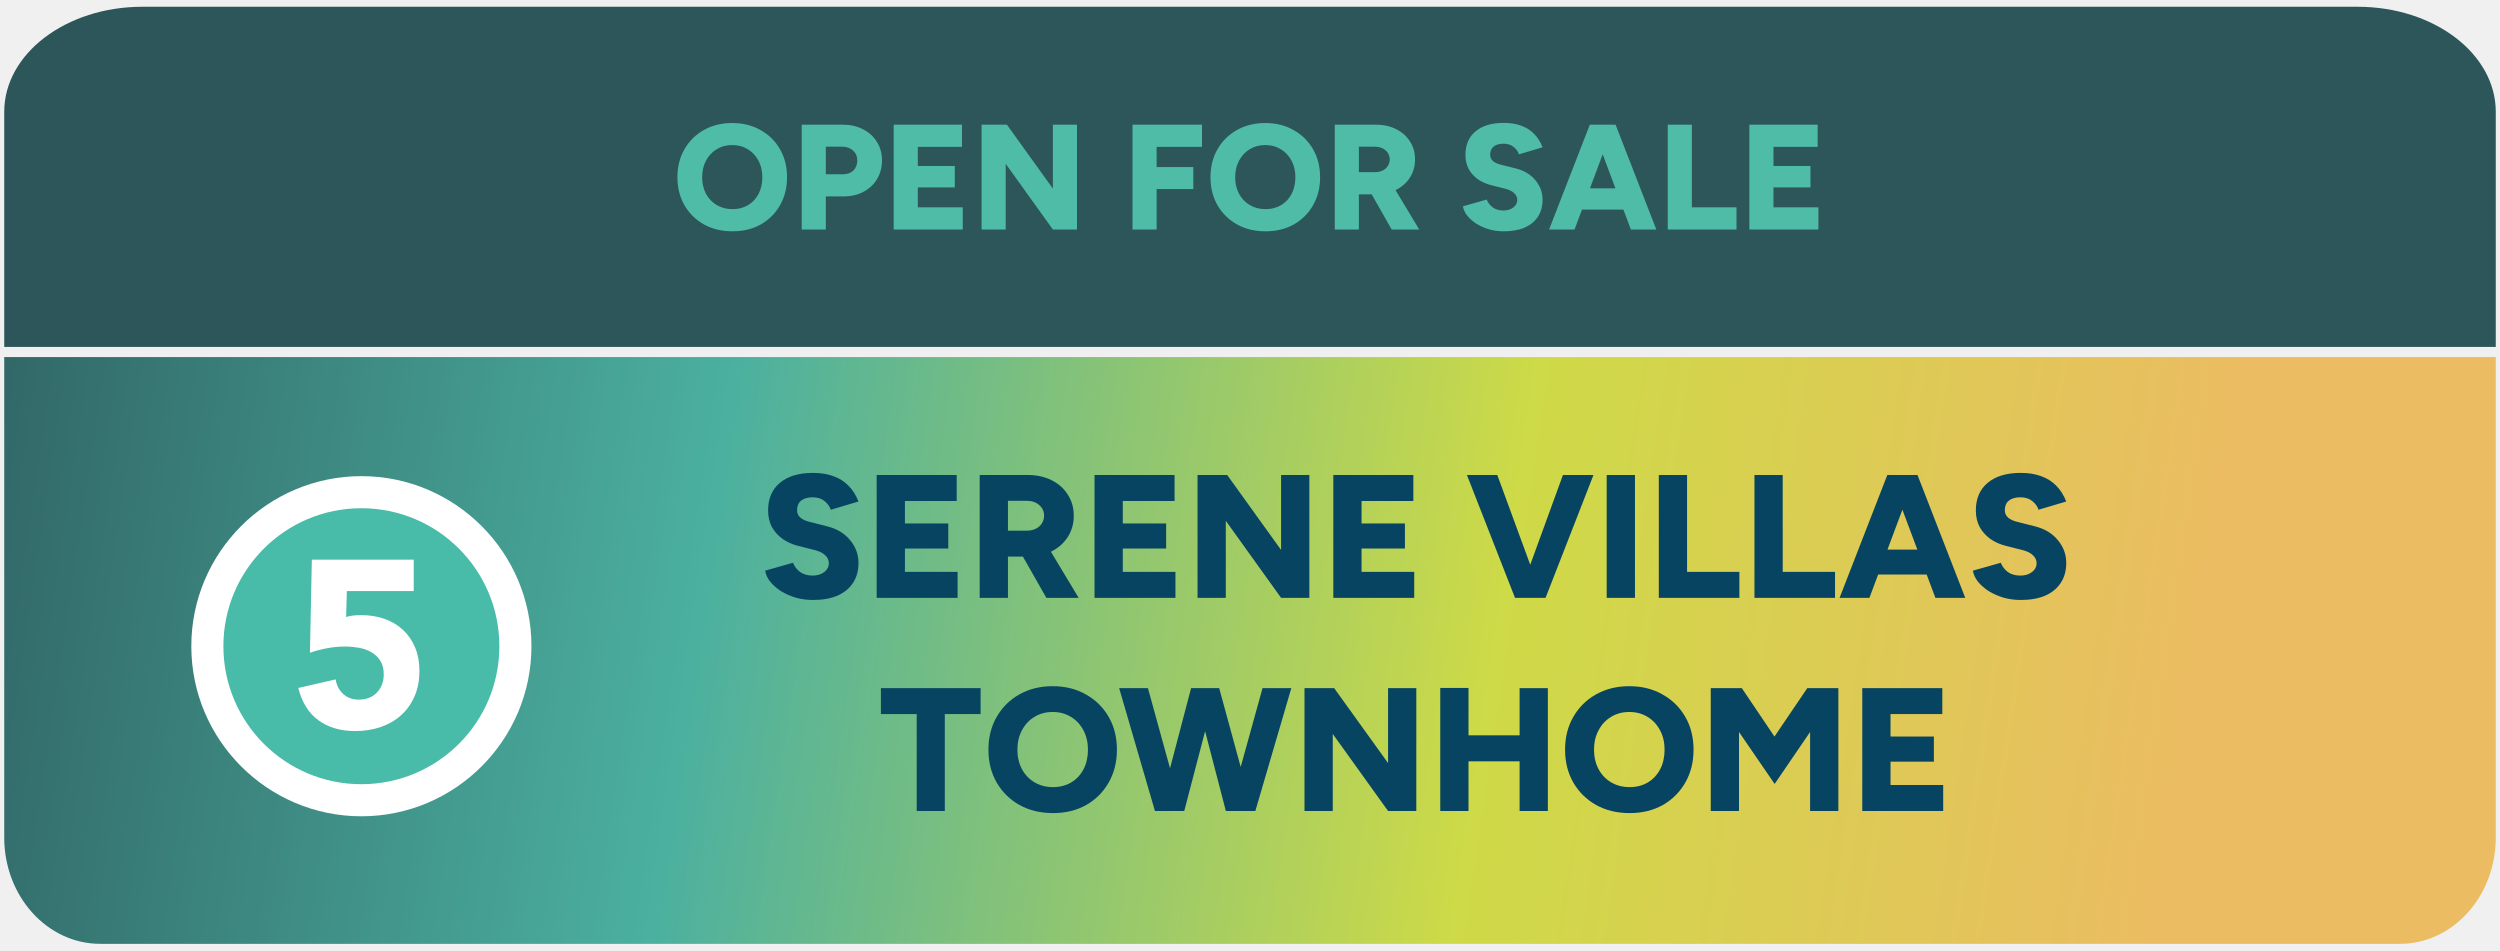
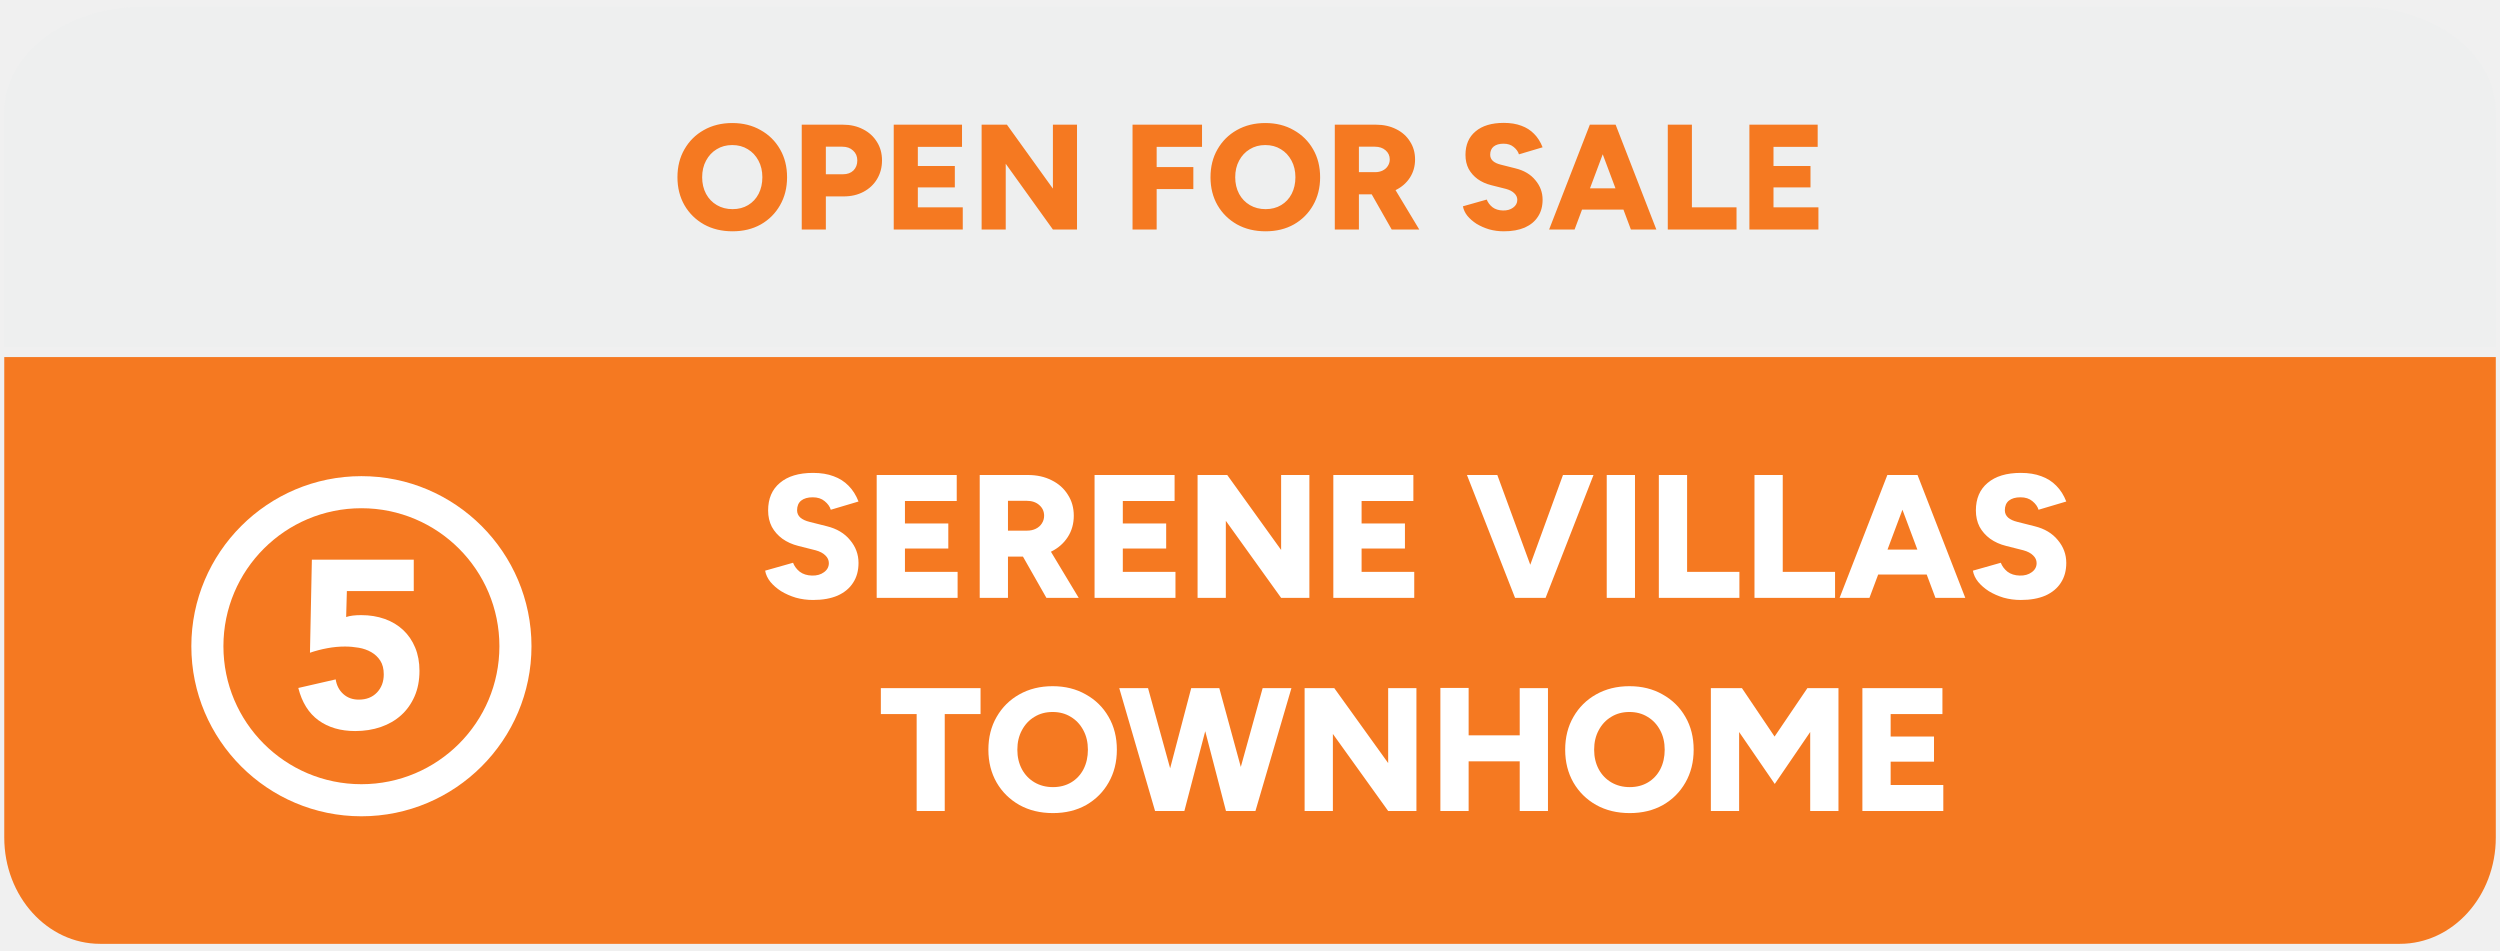
<svg xmlns="http://www.w3.org/2000/svg" width="305" height="116" viewBox="0 0 305 116" fill="none">
-   <path d="M292.782 115.148H12.218C5.755 115.148 0.517 109.342 0.517 102.179L0.517 43.566H304.484V102.179C304.484 109.342 299.244 115.148 292.782 115.148Z" fill="url(#paint0_linear_1236_11974)" />
-   <path d="M304.484 42.322H0.517V13.636C0.517 6.561 8.058 0.825 17.361 0.825H287.64C296.942 0.825 304.484 6.561 304.484 13.636V42.322Z" fill="#2D565A" />
-   <path d="M89.369 28.219C88.053 28.219 86.89 27.939 85.879 27.379C84.868 26.806 84.076 26.027 83.504 25.04C82.931 24.042 82.645 22.903 82.645 21.624C82.645 20.333 82.931 19.194 83.504 18.207C84.076 17.209 84.862 16.429 85.861 15.869C86.872 15.296 88.029 15.01 89.332 15.01C90.635 15.01 91.786 15.296 92.785 15.869C93.796 16.429 94.588 17.209 95.16 18.207C95.733 19.194 96.019 20.333 96.019 21.624C96.019 22.903 95.733 24.042 95.16 25.04C94.6 26.027 93.82 26.806 92.822 27.379C91.823 27.939 90.672 28.219 89.369 28.219ZM89.369 25.515C90.087 25.515 90.721 25.351 91.269 25.022C91.817 24.693 92.243 24.236 92.547 23.652C92.852 23.055 93.004 22.379 93.004 21.624C93.004 20.857 92.846 20.18 92.529 19.596C92.213 18.999 91.78 18.536 91.232 18.207C90.684 17.866 90.051 17.696 89.332 17.696C88.613 17.696 87.98 17.866 87.432 18.207C86.884 18.536 86.451 18.999 86.135 19.596C85.818 20.18 85.66 20.857 85.66 21.624C85.66 22.379 85.818 23.055 86.135 23.652C86.451 24.236 86.89 24.693 87.45 25.022C88.01 25.351 88.65 25.515 89.369 25.515ZM97.809 28V15.211H102.833C103.759 15.211 104.581 15.4 105.3 15.777C106.018 16.143 106.579 16.654 106.98 17.312C107.395 17.958 107.602 18.713 107.602 19.578C107.602 20.418 107.401 21.173 106.999 21.843C106.609 22.501 106.061 23.018 105.354 23.396C104.648 23.774 103.838 23.962 102.925 23.962H100.75V28H97.809ZM100.75 21.259H102.852C103.375 21.259 103.795 21.106 104.112 20.802C104.429 20.485 104.587 20.077 104.587 19.578C104.587 19.078 104.417 18.676 104.076 18.372C103.747 18.055 103.308 17.897 102.76 17.897H100.75V21.259ZM109.031 28V15.211H117.362V17.915H111.973V20.254H116.485V22.866H111.973V25.296H117.454V28H109.031ZM119.754 28V15.211H122.842L128.451 23.012V15.211H131.392V28H128.451L122.696 19.98V28H119.754ZM138.167 28V15.211H146.644V17.915H141.108V20.381H145.584V23.067H141.108V28H138.167ZM154.401 28.219C153.086 28.219 151.922 27.939 150.912 27.379C149.901 26.806 149.109 26.027 148.536 25.04C147.964 24.042 147.678 22.903 147.678 21.624C147.678 20.333 147.964 19.194 148.536 18.207C149.109 17.209 149.895 16.429 150.893 15.869C151.904 15.296 153.061 15.01 154.365 15.01C155.668 15.01 156.819 15.296 157.817 15.869C158.828 16.429 159.62 17.209 160.193 18.207C160.765 19.194 161.051 20.333 161.051 21.624C161.051 22.903 160.765 24.042 160.193 25.04C159.632 26.027 158.853 26.806 157.854 27.379C156.855 27.939 155.704 28.219 154.401 28.219ZM154.401 25.515C155.12 25.515 155.753 25.351 156.301 25.022C156.849 24.693 157.275 24.236 157.58 23.652C157.884 23.055 158.037 22.379 158.037 21.624C158.037 20.857 157.878 20.18 157.562 19.596C157.245 18.999 156.813 18.536 156.265 18.207C155.716 17.866 155.083 17.696 154.365 17.696C153.646 17.696 153.013 17.866 152.464 18.207C151.916 18.536 151.484 18.999 151.167 19.596C150.851 20.18 150.692 20.857 150.692 21.624C150.692 22.379 150.851 23.055 151.167 23.652C151.484 24.236 151.922 24.693 152.483 25.022C153.043 25.351 153.682 25.515 154.401 25.515ZM162.842 28V15.211H167.866C168.791 15.211 169.614 15.394 170.332 15.759C171.051 16.113 171.611 16.612 172.013 17.257C172.427 17.891 172.634 18.622 172.634 19.45C172.634 20.278 172.427 21.015 172.013 21.66C171.599 22.306 171.026 22.811 170.296 23.177C169.577 23.53 168.749 23.707 167.811 23.707H165.783V28H162.842ZM169.784 28L166.897 22.921L169.108 21.295L173.146 28H169.784ZM165.783 21.003H167.774C168.115 21.003 168.42 20.936 168.688 20.802C168.956 20.668 169.163 20.485 169.309 20.254C169.467 20.01 169.547 19.742 169.547 19.45C169.547 18.999 169.376 18.628 169.035 18.335C168.706 18.043 168.268 17.897 167.72 17.897H165.783V21.003ZM183.462 28.219C182.841 28.219 182.244 28.14 181.672 27.982C181.111 27.811 180.6 27.586 180.137 27.306C179.686 27.013 179.315 26.691 179.023 26.337C178.73 25.972 178.548 25.582 178.474 25.168L181.379 24.346C181.513 24.699 181.745 25.01 182.074 25.278C182.415 25.534 182.841 25.668 183.352 25.68C183.852 25.692 184.266 25.576 184.595 25.333C184.936 25.089 185.106 24.772 185.106 24.383C185.106 24.078 184.985 23.81 184.741 23.579C184.51 23.347 184.175 23.171 183.736 23.049L181.927 22.592C181.294 22.434 180.74 22.184 180.265 21.843C179.802 21.502 179.437 21.088 179.169 20.601C178.913 20.101 178.785 19.535 178.785 18.902C178.785 17.672 179.193 16.715 180.009 16.033C180.825 15.339 181.976 14.992 183.462 14.992C184.278 14.992 184.991 15.108 185.6 15.339C186.209 15.558 186.726 15.887 187.153 16.326C187.591 16.764 187.938 17.312 188.194 17.97L185.307 18.829C185.21 18.5 184.997 18.201 184.668 17.933C184.351 17.665 183.937 17.531 183.426 17.531C182.914 17.531 182.512 17.647 182.22 17.879C181.94 18.11 181.8 18.445 181.8 18.883C181.8 19.188 181.915 19.444 182.147 19.651C182.378 19.846 182.695 19.992 183.097 20.089L184.905 20.546C185.941 20.802 186.745 21.283 187.317 21.989C187.902 22.683 188.194 23.475 188.194 24.364C188.194 25.168 188.005 25.856 187.628 26.429C187.262 27.001 186.726 27.446 186.02 27.762C185.313 28.067 184.461 28.219 183.462 28.219ZM198.965 28L194.178 15.211H197.101L202.071 28H198.965ZM188.989 28L193.959 15.211H196.882L192.095 28H188.989ZM191.328 25.57V22.976H199.75V25.57H191.328ZM203.467 28V15.211H206.408V25.296H211.853V28H203.467ZM213.422 28V15.211H221.753V17.915H216.364V20.254H220.876V22.866H216.364V25.296H221.845V28H213.422Z" fill="#4FBCA7" />
-   <path d="M44.089 97.631C33.727 97.631 25.297 89.202 25.297 78.84C25.297 68.478 33.727 60.048 44.089 60.048C54.45 60.048 62.88 68.478 62.88 78.84C62.88 89.202 54.45 97.631 44.089 97.631Z" fill="#48BBA9" />
-   <path d="M44.089 58.09C32.648 58.09 23.34 67.398 23.34 78.838C23.34 90.279 32.648 99.587 44.089 99.587C55.529 99.587 64.837 90.279 64.837 78.838C64.837 67.398 55.529 58.09 44.089 58.09ZM44.089 62.004C53.386 62.004 60.923 69.541 60.923 78.838C60.923 88.136 53.386 95.673 44.089 95.673C34.791 95.673 27.254 88.136 27.254 78.838C27.254 69.541 34.791 62.004 44.089 62.004Z" fill="white" />
-   <path d="M50.475 72.112H42.314L42.227 75.277C42.672 75.123 43.282 75.045 44.056 75.045C45.102 75.045 46.061 75.2 46.931 75.51C47.803 75.82 48.553 76.27 49.182 76.86C49.811 77.451 50.3 78.167 50.649 79.009C50.997 79.851 51.172 80.795 51.172 81.841C51.172 83.002 50.973 84.038 50.576 84.948C50.179 85.858 49.633 86.628 48.935 87.257C48.238 87.886 47.411 88.365 46.453 88.695C45.494 89.023 44.453 89.188 43.33 89.188C41.549 89.188 40.058 88.752 38.858 87.881C37.657 87.01 36.835 85.694 36.389 83.932L40.949 82.886C41.066 83.622 41.375 84.218 41.879 84.672C42.382 85.127 43.011 85.355 43.766 85.355C44.695 85.355 45.436 85.064 45.988 84.484C46.54 83.902 46.816 83.167 46.816 82.276C46.816 81.599 46.675 81.042 46.394 80.606C46.114 80.171 45.745 79.822 45.291 79.561C44.836 79.3 44.327 79.121 43.766 79.024C43.205 78.927 42.643 78.878 42.082 78.878C41.365 78.878 40.644 78.946 39.918 79.082C39.192 79.217 38.49 79.401 37.813 79.634L38.045 68.279H50.475V72.112Z" fill="white" />
-   <path d="M99.19 73.197C98.462 73.197 97.762 73.104 97.091 72.918C96.434 72.719 95.835 72.455 95.292 72.126C94.764 71.784 94.329 71.405 93.986 70.991C93.643 70.563 93.429 70.106 93.344 69.621L96.748 68.657C96.905 69.071 97.177 69.435 97.562 69.749C97.962 70.049 98.462 70.206 99.061 70.22C99.646 70.235 100.132 70.099 100.517 69.814C100.917 69.528 101.117 69.157 101.117 68.7C101.117 68.343 100.974 68.029 100.689 67.758C100.417 67.487 100.025 67.279 99.511 67.137L97.391 66.601C96.648 66.416 95.999 66.123 95.442 65.723C94.9 65.324 94.471 64.838 94.157 64.267C93.858 63.682 93.708 63.018 93.708 62.276C93.708 60.834 94.186 59.713 95.142 58.914C96.099 58.1 97.448 57.693 99.19 57.693C100.146 57.693 100.981 57.829 101.695 58.1C102.409 58.357 103.016 58.742 103.515 59.256C104.029 59.77 104.436 60.413 104.736 61.184L101.352 62.19C101.238 61.805 100.988 61.455 100.603 61.141C100.232 60.827 99.746 60.67 99.147 60.67C98.547 60.67 98.076 60.805 97.734 61.077C97.405 61.348 97.241 61.74 97.241 62.254C97.241 62.611 97.377 62.911 97.648 63.154C97.919 63.382 98.29 63.553 98.761 63.668L100.881 64.203C102.095 64.503 103.037 65.067 103.708 65.895C104.393 66.709 104.736 67.636 104.736 68.679C104.736 69.621 104.515 70.427 104.072 71.098C103.644 71.769 103.016 72.29 102.188 72.662C101.36 73.019 100.36 73.197 99.19 73.197ZM106.953 72.94V57.95H116.718V61.119H110.401V63.86H115.69V66.923H110.401V69.771H116.825V72.94H106.953ZM119.521 72.94V57.95H125.41C126.495 57.95 127.459 58.164 128.301 58.593C129.143 59.007 129.8 59.592 130.271 60.349C130.756 61.091 130.999 61.947 130.999 62.918C130.999 63.889 130.756 64.753 130.271 65.509C129.786 66.266 129.115 66.858 128.258 67.287C127.416 67.701 126.445 67.908 125.346 67.908H122.969V72.94H119.521ZM127.658 72.94L124.275 66.987L126.866 65.081L131.599 72.94H127.658ZM122.969 64.738H125.303C125.703 64.738 126.06 64.66 126.374 64.503C126.688 64.346 126.93 64.132 127.102 63.86C127.287 63.575 127.38 63.261 127.38 62.918C127.38 62.39 127.18 61.955 126.78 61.612C126.395 61.269 125.881 61.098 125.239 61.098H122.969V64.738ZM133.532 72.94V57.95H143.297V61.119H136.98V63.86H142.269V66.923H136.98V69.771H143.404V72.94H133.532ZM146.1 72.94V57.95H149.719L156.293 67.094V57.95H159.741V72.94H156.293L149.548 63.539V72.94H146.1ZM162.663 72.94V57.95H172.427V61.119H166.11V63.86H171.4V66.923H166.11V69.771H172.535V72.94H162.663ZM185.218 72.94L190.678 57.95H194.404L188.558 72.94H185.218ZM184.832 72.94L178.965 57.95H182.67L188.173 72.94H184.832ZM196.017 72.94V57.95H199.465V72.94H196.017ZM202.375 72.94V57.95H205.822V69.771H212.204V72.94H202.375ZM214.044 72.94V57.95H217.491V69.771H223.873V72.94H214.044ZM236.12 72.94L230.509 57.95H233.936L239.76 72.94H236.12ZM224.428 72.94L230.252 57.95H233.679L228.068 72.94H224.428ZM227.169 70.092V67.051H237.041V70.092H227.169ZM246.536 73.197C245.808 73.197 245.108 73.104 244.437 72.918C243.781 72.719 243.181 72.455 242.639 72.126C242.11 71.784 241.675 71.405 241.332 70.991C240.99 70.563 240.776 70.106 240.69 69.621L244.095 68.657C244.252 69.071 244.523 69.435 244.908 69.749C245.308 70.049 245.808 70.206 246.407 70.22C246.993 70.235 247.478 70.099 247.864 69.814C248.263 69.528 248.463 69.157 248.463 68.7C248.463 68.343 248.32 68.029 248.035 67.758C247.764 67.487 247.371 67.279 246.857 67.137L244.737 66.601C243.995 66.416 243.345 66.123 242.788 65.723C242.246 65.324 241.818 64.838 241.504 64.267C241.204 63.682 241.054 63.018 241.054 62.276C241.054 60.834 241.532 59.713 242.489 58.914C243.445 58.1 244.794 57.693 246.536 57.693C247.492 57.693 248.328 57.829 249.041 58.1C249.755 58.357 250.362 58.742 250.862 59.256C251.375 59.77 251.782 60.413 252.082 61.184L248.699 62.19C248.585 61.805 248.335 61.455 247.949 61.141C247.578 60.827 247.093 60.67 246.493 60.67C245.894 60.67 245.422 60.805 245.08 61.077C244.751 61.348 244.587 61.74 244.587 62.254C244.587 62.611 244.723 62.911 244.994 63.154C245.265 63.382 245.637 63.553 246.108 63.668L248.228 64.203C249.441 64.503 250.383 65.067 251.054 65.895C251.74 66.709 252.082 67.636 252.082 68.679C252.082 69.621 251.861 70.427 251.418 71.098C250.99 71.769 250.362 72.29 249.534 72.662C248.706 73.019 247.707 73.197 246.536 73.197ZM111.839 98.94V87.119H107.471V83.95H119.634V87.119H115.265V98.94H111.839ZM128.47 99.197C126.928 99.197 125.565 98.869 124.38 98.212C123.195 97.541 122.267 96.627 121.596 95.471C120.925 94.3 120.589 92.966 120.589 91.466C120.589 89.953 120.925 88.618 121.596 87.462C122.267 86.291 123.188 85.378 124.358 84.721C125.543 84.05 126.899 83.715 128.427 83.715C129.955 83.715 131.304 84.05 132.474 84.721C133.659 85.378 134.587 86.291 135.258 87.462C135.929 88.618 136.264 89.953 136.264 91.466C136.264 92.966 135.929 94.3 135.258 95.471C134.601 96.627 133.688 97.541 132.517 98.212C131.346 98.869 129.997 99.197 128.47 99.197ZM128.47 96.028C129.312 96.028 130.054 95.835 130.697 95.45C131.339 95.064 131.839 94.529 132.196 93.843C132.553 93.144 132.731 92.352 132.731 91.466C132.731 90.567 132.546 89.775 132.174 89.09C131.803 88.39 131.296 87.847 130.654 87.462C130.012 87.062 129.269 86.862 128.427 86.862C127.585 86.862 126.842 87.062 126.2 87.462C125.558 87.847 125.051 88.39 124.68 89.09C124.308 89.775 124.123 90.567 124.123 91.466C124.123 92.352 124.308 93.144 124.68 93.843C125.051 94.529 125.565 95.064 126.221 95.45C126.878 95.835 127.628 96.028 128.47 96.028ZM149.875 98.94L154.03 83.95H157.541L153.152 98.94H149.875ZM140.903 98.94L136.534 83.95H140.046L144.179 98.94H140.903ZM141.374 98.94L145.314 83.95H148.398L144.479 98.94H141.374ZM149.554 98.94L145.657 83.95H148.74L152.83 98.94H149.554ZM159.149 98.94V83.95H162.768L169.343 93.094V83.95H172.79V98.94H169.343L162.597 89.539V98.94H159.149ZM185.391 98.94V83.95H188.839V98.94H185.391ZM175.712 98.94V83.929H179.159V98.94H175.712ZM178.153 92.88V89.71H187.233V92.88H178.153ZM198.818 99.197C197.276 99.197 195.913 98.869 194.728 98.212C193.543 97.541 192.615 96.627 191.944 95.471C191.273 94.3 190.938 92.966 190.938 91.466C190.938 89.953 191.273 88.618 191.944 87.462C192.615 86.291 193.536 85.378 194.706 84.721C195.891 84.05 197.248 83.715 198.775 83.715C200.303 83.715 201.652 84.05 202.822 84.721C204.007 85.378 204.935 86.291 205.606 87.462C206.277 88.618 206.613 89.953 206.613 91.466C206.613 92.966 206.277 94.3 205.606 95.471C204.949 96.627 204.036 97.541 202.865 98.212C201.695 98.869 200.345 99.197 198.818 99.197ZM198.818 96.028C199.66 96.028 200.403 95.835 201.045 95.45C201.687 95.064 202.187 94.529 202.544 93.843C202.901 93.144 203.079 92.352 203.079 91.466C203.079 90.567 202.894 89.775 202.523 89.09C202.151 88.39 201.645 87.847 201.002 87.462C200.36 87.062 199.617 86.862 198.775 86.862C197.933 86.862 197.191 87.062 196.548 87.462C195.906 87.847 195.399 88.39 195.028 89.09C194.657 89.775 194.471 90.567 194.471 91.466C194.471 92.352 194.657 93.144 195.028 93.843C195.399 94.529 195.913 95.064 196.57 95.45C197.226 95.835 197.976 96.028 198.818 96.028ZM208.711 98.94V83.95H212.501L216.484 89.86L220.489 83.95H224.279V98.94H220.831V89.304L216.506 95.642L212.159 89.304V98.94H208.711ZM227.197 98.94V83.95H236.962V87.119H230.645V89.86H235.934V92.923H230.645V95.771H237.069V98.94H227.197Z" fill="#074461" />
-   <defs>
-     <linearGradient id="paint0_linear_1236_11974" x1="-19.441" y1="43.566" x2="294.694" y2="90.544" gradientUnits="userSpaceOnUse">
-       <stop stop-color="#2C585B" />
-       <stop offset="0.34" stop-color="#4BB0A0" />
-       <stop offset="0.645" stop-color="#CEDA47" />
-       <stop offset="0.913" stop-color="#EBBC62" />
-     </linearGradient>
-   </defs>
+   <path d="M292.785 115.148H12.222C5.759 115.148 0.52 109.342 0.52 102.179L0.52 43.566H304.487V102.179C304.487 109.342 299.248 115.148 292.785 115.148Z" fill="#F57921" />
+   <path d="M304.487 42.322H0.52V13.636C0.52 6.561 8.061 0.825 17.364 0.825H287.643C296.946 0.825 304.487 6.561 304.487 13.636V42.322Z" fill="#EEEFEF" />
+   <path d="M89.372 28.219C88.057 28.219 86.893 27.939 85.882 27.379C84.872 26.806 84.08 26.027 83.507 25.04C82.935 24.042 82.649 22.903 82.649 21.624C82.649 20.333 82.935 19.194 83.507 18.207C84.08 17.209 84.865 16.429 85.864 15.869C86.875 15.296 88.032 15.01 89.335 15.01C90.639 15.01 91.79 15.296 92.788 15.869C93.799 16.429 94.591 17.209 95.163 18.207C95.736 19.194 96.022 20.333 96.022 21.624C96.022 22.903 95.736 24.042 95.163 25.04C94.603 26.027 93.824 26.806 92.825 27.379C91.826 27.939 90.675 28.219 89.372 28.219ZM89.372 25.515C90.091 25.515 90.724 25.351 91.272 25.022C91.82 24.693 92.246 24.236 92.551 23.652C92.855 23.055 93.008 22.379 93.008 21.624C93.008 20.857 92.849 20.18 92.533 19.596C92.216 18.999 91.784 18.536 91.236 18.207C90.687 17.866 90.054 17.696 89.335 17.696C88.617 17.696 87.984 17.866 87.435 18.207C86.887 18.536 86.455 18.999 86.138 19.596C85.822 20.18 85.663 20.857 85.663 21.624C85.663 22.379 85.822 23.055 86.138 23.652C86.455 24.236 86.893 24.693 87.454 25.022C88.014 25.351 88.653 25.515 89.372 25.515ZM97.812 28V15.211H102.837C103.762 15.211 104.584 15.4 105.303 15.777C106.022 16.143 106.582 16.654 106.984 17.312C107.398 17.958 107.605 18.713 107.605 19.578C107.605 20.418 107.404 21.173 107.002 21.843C106.612 22.501 106.064 23.018 105.358 23.396C104.651 23.774 103.842 23.962 102.928 23.962H100.754V28H97.812ZM100.754 21.259H102.855C103.379 21.259 103.799 21.106 104.116 20.802C104.432 20.485 104.591 20.077 104.591 19.578C104.591 19.078 104.42 18.676 104.079 18.372C103.75 18.055 103.312 17.897 102.764 17.897H100.754V21.259ZM109.035 28V15.211H117.366V17.915H111.976V20.254H116.489V22.866H111.976V25.296H117.457V28H109.035ZM119.758 28V15.211H122.845L128.454 23.012V15.211H131.395V28H128.454L122.699 19.98V28H119.758ZM138.17 28V15.211H146.647V17.915H141.112V20.381H145.588V23.067H141.112V28H138.17ZM154.404 28.219C153.089 28.219 151.926 27.939 150.915 27.379C149.904 26.806 149.112 26.027 148.54 25.04C147.967 24.042 147.681 22.903 147.681 21.624C147.681 20.333 147.967 19.194 148.54 18.207C149.112 17.209 149.898 16.429 150.897 15.869C151.908 15.296 153.065 15.01 154.368 15.01C155.671 15.01 156.822 15.296 157.821 15.869C158.832 16.429 159.624 17.209 160.196 18.207C160.768 19.194 161.055 20.333 161.055 21.624C161.055 22.903 160.768 24.042 160.196 25.04C159.636 26.027 158.856 26.806 157.857 27.379C156.859 27.939 155.708 28.219 154.404 28.219ZM154.404 25.515C155.123 25.515 155.756 25.351 156.305 25.022C156.853 24.693 157.279 24.236 157.583 23.652C157.888 23.055 158.04 22.379 158.04 21.624C158.04 20.857 157.882 20.18 157.565 19.596C157.248 18.999 156.816 18.536 156.268 18.207C155.72 17.866 155.087 17.696 154.368 17.696C153.649 17.696 153.016 17.866 152.468 18.207C151.92 18.536 151.487 18.999 151.171 19.596C150.854 20.18 150.696 20.857 150.696 21.624C150.696 22.379 150.854 23.055 151.171 23.652C151.487 24.236 151.926 24.693 152.486 25.022C153.046 25.351 153.686 25.515 154.404 25.515ZM162.845 28V15.211H167.869C168.795 15.211 169.617 15.394 170.336 15.759C171.054 16.113 171.614 16.612 172.016 17.257C172.43 17.891 172.638 18.622 172.638 19.45C172.638 20.278 172.43 21.015 172.016 21.66C171.602 22.306 171.03 22.811 170.299 23.177C169.58 23.53 168.752 23.707 167.814 23.707H165.786V28H162.845ZM169.787 28L166.901 22.921L169.111 21.295L173.149 28H169.787ZM165.786 21.003H167.778C168.119 21.003 168.423 20.936 168.691 20.802C168.959 20.668 169.166 20.485 169.312 20.254C169.471 20.01 169.55 19.742 169.55 19.45C169.55 18.999 169.379 18.628 169.038 18.335C168.71 18.043 168.271 17.897 167.723 17.897H165.786V21.003ZM183.466 28.219C182.844 28.219 182.248 28.14 181.675 27.982C181.115 27.811 180.603 27.586 180.14 27.306C179.69 27.013 179.318 26.691 179.026 26.337C178.734 25.972 178.551 25.582 178.478 25.168L181.383 24.346C181.517 24.699 181.748 25.01 182.077 25.278C182.418 25.534 182.844 25.668 183.356 25.68C183.855 25.692 184.269 25.576 184.598 25.333C184.939 25.089 185.11 24.772 185.11 24.383C185.11 24.078 184.988 23.81 184.744 23.579C184.513 23.347 184.178 23.171 183.74 23.049L181.931 22.592C181.297 22.434 180.743 22.184 180.268 21.843C179.805 21.502 179.44 21.088 179.172 20.601C178.916 20.101 178.788 19.535 178.788 18.902C178.788 17.672 179.196 16.715 180.013 16.033C180.829 15.339 181.98 14.992 183.466 14.992C184.282 14.992 184.994 15.108 185.603 15.339C186.212 15.558 186.73 15.887 187.156 16.326C187.594 16.764 187.942 17.312 188.197 17.97L185.311 18.829C185.213 18.5 185 18.201 184.671 17.933C184.355 17.665 183.941 17.531 183.429 17.531C182.917 17.531 182.515 17.647 182.223 17.879C181.943 18.11 181.803 18.445 181.803 18.883C181.803 19.188 181.919 19.444 182.15 19.651C182.382 19.846 182.698 19.992 183.1 20.089L184.909 20.546C185.944 20.802 186.748 21.283 187.32 21.989C187.905 22.683 188.197 23.475 188.197 24.364C188.197 25.168 188.009 25.856 187.631 26.429C187.266 27.001 186.73 27.446 186.023 27.762C185.317 28.067 184.464 28.219 183.466 28.219ZM198.968 28L194.181 15.211H197.105L202.074 28H198.968ZM188.993 28L193.962 15.211H196.885L192.099 28H188.993ZM191.331 25.57V22.976H199.754V25.57H191.331ZM203.47 28V15.211H206.412V25.296H211.856V28H203.47ZM213.426 28V15.211H221.757V17.915H216.367V20.254H220.88V22.866H216.367V25.296H221.848V28H213.426Z" fill="#F57921" />
+   <path d="M44.092 97.631C33.73 97.631 25.3 89.202 25.3 78.84C25.3 68.478 33.73 60.048 44.092 60.048C54.453 60.048 62.884 68.478 62.884 78.84C62.884 89.202 54.453 97.631 44.092 97.631Z" fill="#F57921" />
+   <path d="M44.092 58.09C32.651 58.09 23.343 67.398 23.343 78.838C23.343 90.279 32.651 99.587 44.092 99.587C55.533 99.587 64.841 90.279 64.841 78.838C64.841 67.398 55.533 58.09 44.092 58.09ZM44.092 62.004C53.39 62.004 60.927 69.541 60.927 78.838C60.927 88.136 53.39 95.673 44.092 95.673C34.795 95.673 27.257 88.136 27.257 78.838C27.257 69.541 34.795 62.004 44.092 62.004Z" fill="white" />
+   <path d="M50.478 72.112H42.318L42.23 75.277C42.676 75.123 43.285 75.045 44.06 75.045C45.106 75.045 46.064 75.2 46.935 75.51C47.806 75.82 48.556 76.27 49.185 76.86C49.815 77.451 50.304 78.167 50.652 79.009C51.001 79.851 51.175 80.795 51.175 81.841C51.175 83.002 50.977 84.038 50.58 84.948C50.182 85.858 49.636 86.628 48.939 87.257C48.242 87.886 47.414 88.365 46.456 88.695C45.498 89.023 44.456 89.188 43.334 89.188C41.552 89.188 40.062 88.752 38.861 87.881C37.661 87.01 36.839 85.694 36.393 83.932L40.953 82.886C41.069 83.622 41.378 84.218 41.882 84.672C42.385 85.127 43.015 85.355 43.77 85.355C44.699 85.355 45.439 85.064 45.991 84.484C46.543 83.902 46.819 83.167 46.819 82.276C46.819 81.599 46.678 81.042 46.398 80.606C46.117 80.171 45.748 79.822 45.294 79.561C44.839 79.3 44.331 79.121 43.77 79.024C43.208 78.927 42.646 78.878 42.085 78.878C41.368 78.878 40.648 78.946 39.922 79.082C39.196 79.217 38.494 79.401 37.816 79.634L38.048 68.279H50.478V72.112Z" fill="white" />
+   <path d="M99.193 73.197C98.465 73.197 97.765 73.104 97.094 72.918C96.438 72.719 95.838 72.455 95.296 72.126C94.767 71.784 94.332 71.405 93.989 70.991C93.647 70.563 93.433 70.106 93.347 69.621L96.752 68.657C96.909 69.071 97.18 69.435 97.566 69.749C97.965 70.049 98.465 70.206 99.064 70.22C99.65 70.235 100.135 70.099 100.521 69.814C100.92 69.528 101.12 69.157 101.12 68.7C101.12 68.343 100.978 68.029 100.692 67.758C100.421 67.487 100.028 67.279 99.514 67.137L97.394 66.601C96.652 66.416 96.002 66.123 95.446 65.723C94.903 65.324 94.475 64.838 94.161 64.267C93.861 63.682 93.711 63.018 93.711 62.276C93.711 60.834 94.189 59.713 95.146 58.914C96.102 58.1 97.451 57.693 99.193 57.693C100.15 57.693 100.985 57.829 101.698 58.1C102.412 58.357 103.019 58.742 103.519 59.256C104.033 59.77 104.439 60.413 104.739 61.184L101.356 62.19C101.242 61.805 100.992 61.455 100.606 61.141C100.235 60.827 99.75 60.67 99.15 60.67C98.551 60.67 98.079 60.805 97.737 61.077C97.409 61.348 97.244 61.74 97.244 62.254C97.244 62.611 97.38 62.911 97.651 63.154C97.922 63.382 98.294 63.553 98.765 63.668L100.885 64.203C102.098 64.503 103.04 65.067 103.711 65.895C104.397 66.709 104.739 67.636 104.739 68.679C104.739 69.621 104.518 70.427 104.075 71.098C103.647 71.769 103.019 72.29 102.191 72.662C101.363 73.019 100.364 73.197 99.193 73.197ZM106.956 72.94V57.95H116.721V61.119H110.404V63.86H115.693V66.923H110.404V69.771H116.828V72.94H106.956ZM119.525 72.94V57.95H125.413C126.498 57.95 127.462 58.164 128.304 58.593C129.147 59.007 129.803 59.592 130.274 60.349C130.76 61.091 131.002 61.947 131.002 62.918C131.002 63.889 130.76 64.753 130.274 65.509C129.789 66.266 129.118 66.858 128.261 67.287C127.419 67.701 126.448 67.908 125.349 67.908H122.972V72.94H119.525ZM127.662 72.94L124.278 66.987L126.87 65.081L131.602 72.94H127.662ZM122.972 64.738H125.306C125.706 64.738 126.063 64.66 126.377 64.503C126.691 64.346 126.934 64.132 127.105 63.86C127.291 63.575 127.383 63.261 127.383 62.918C127.383 62.39 127.184 61.955 126.784 61.612C126.398 61.269 125.884 61.098 125.242 61.098H122.972V64.738ZM133.536 72.94V57.95H143.3V61.119H136.983V63.86H142.273V66.923H136.983V69.771H143.407V72.94H133.536ZM146.104 72.94V57.95H149.723L156.297 67.094V57.95H159.744V72.94H156.297L149.551 63.539V72.94H146.104ZM162.666 72.94V57.95H172.431V61.119H166.114V63.86H171.403V66.923H166.114V69.771H172.538V72.94H162.666ZM185.221 72.94L190.682 57.95H194.408L188.562 72.94H185.221ZM184.836 72.94L178.968 57.95H182.673L188.176 72.94H184.836ZM196.021 72.94V57.95H199.468V72.94H196.021ZM202.378 72.94V57.95H205.826V69.771H212.207V72.94H202.378ZM214.047 72.94V57.95H217.495V69.771H223.876V72.94H214.047ZM236.123 72.94L230.513 57.95H233.939L239.764 72.94H236.123ZM224.431 72.94L230.256 57.95H233.682L228.072 72.94H224.431ZM227.172 70.092V67.051H237.044V70.092H227.172ZM246.539 73.197C245.811 73.197 245.112 73.104 244.441 72.918C243.784 72.719 243.184 72.455 242.642 72.126C242.114 71.784 241.678 71.405 241.336 70.991C240.993 70.563 240.779 70.106 240.693 69.621L244.098 68.657C244.255 69.071 244.526 69.435 244.912 69.749C245.312 70.049 245.811 70.206 246.411 70.22C246.996 70.235 247.482 70.099 247.867 69.814C248.267 69.528 248.467 69.157 248.467 68.7C248.467 68.343 248.324 68.029 248.038 67.758C247.767 67.487 247.374 67.279 246.861 67.137L244.741 66.601C243.998 66.416 243.349 66.123 242.792 65.723C242.249 65.324 241.821 64.838 241.507 64.267C241.207 63.682 241.057 63.018 241.057 62.276C241.057 60.834 241.536 59.713 242.492 58.914C243.449 58.1 244.798 57.693 246.539 57.693C247.496 57.693 248.331 57.829 249.045 58.1C249.759 58.357 250.365 58.742 250.865 59.256C251.379 59.77 251.786 60.413 252.086 61.184L248.702 62.19C248.588 61.805 248.338 61.455 247.953 61.141C247.581 60.827 247.096 60.67 246.497 60.67C245.897 60.67 245.426 60.805 245.083 61.077C244.755 61.348 244.591 61.74 244.591 62.254C244.591 62.611 244.726 62.911 244.998 63.154C245.269 63.382 245.64 63.553 246.111 63.668L248.231 64.203C249.445 64.503 250.387 65.067 251.058 65.895C251.743 66.709 252.086 67.636 252.086 68.679C252.086 69.621 251.864 70.427 251.422 71.098C250.993 71.769 250.365 72.29 249.537 72.662C248.709 73.019 247.71 73.197 246.539 73.197ZM111.832 98.94V87.119H107.464V83.95H119.627V87.119H115.258V98.94H111.832ZM128.463 99.197C126.921 99.197 125.558 98.869 124.373 98.212C123.188 97.541 122.26 96.627 121.589 95.471C120.918 94.3 120.582 92.966 120.582 91.466C120.582 89.953 120.918 88.618 121.589 87.462C122.26 86.291 123.181 85.378 124.351 84.721C125.536 84.05 126.892 83.715 128.42 83.715C129.947 83.715 131.297 84.05 132.467 84.721C133.652 85.378 134.58 86.291 135.251 87.462C135.922 88.618 136.257 89.953 136.257 91.466C136.257 92.966 135.922 94.3 135.251 95.471C134.594 96.627 133.681 97.541 132.51 98.212C131.339 98.869 129.99 99.197 128.463 99.197ZM128.463 96.028C129.305 96.028 130.047 95.835 130.69 95.45C131.332 95.064 131.832 94.529 132.189 93.843C132.546 93.144 132.724 92.352 132.724 91.466C132.724 90.567 132.539 89.775 132.167 89.09C131.796 88.39 131.289 87.847 130.647 87.462C130.005 87.062 129.262 86.862 128.42 86.862C127.578 86.862 126.835 87.062 126.193 87.462C125.55 87.847 125.044 88.39 124.673 89.09C124.301 89.775 124.116 90.567 124.116 91.466C124.116 92.352 124.301 93.144 124.673 93.843C125.044 94.529 125.558 95.064 126.214 95.45C126.871 95.835 127.62 96.028 128.463 96.028ZM149.889 98.94L154.043 83.95H157.555L153.165 98.94H149.889ZM140.917 98.94L136.548 83.95H140.06L144.193 98.94H140.917ZM141.388 98.94L145.328 83.95H148.412L144.493 98.94H141.388ZM149.568 98.94L145.671 83.95H148.754L152.844 98.94H149.568ZM159.163 98.94V83.95H162.782L169.356 93.094V83.95H172.804V98.94H169.356L162.611 89.539V98.94H159.163ZM185.405 98.94V83.95H188.852V98.94H185.405ZM175.726 98.94V83.929H179.173V98.94H175.726ZM178.167 92.88V89.71H187.246V92.88H178.167ZM198.832 99.197C197.29 99.197 195.927 98.869 194.742 98.212C193.557 97.541 192.629 96.627 191.958 95.471C191.287 94.3 190.952 92.966 190.952 91.466C190.952 89.953 191.287 88.618 191.958 87.462C192.629 86.291 193.55 85.378 194.72 84.721C195.905 84.05 197.261 83.715 198.789 83.715C200.317 83.715 201.666 84.05 202.836 84.721C204.021 85.378 204.949 86.291 205.62 87.462C206.291 88.618 206.627 89.953 206.627 91.466C206.627 92.966 206.291 94.3 205.62 95.471C204.963 96.627 204.05 97.541 202.879 98.212C201.708 98.869 200.359 99.197 198.832 99.197ZM198.832 96.028C199.674 96.028 200.416 95.835 201.059 95.45C201.701 95.064 202.201 94.529 202.558 93.843C202.915 93.144 203.093 92.352 203.093 91.466C203.093 90.567 202.908 89.775 202.536 89.09C202.165 88.39 201.658 87.847 201.016 87.462C200.374 87.062 199.631 86.862 198.789 86.862C197.947 86.862 197.204 87.062 196.562 87.462C195.92 87.847 195.413 88.39 195.042 89.09C194.67 89.775 194.485 90.567 194.485 91.466C194.485 92.352 194.67 93.144 195.042 93.843C195.413 94.529 195.927 95.064 196.583 95.45C197.24 95.835 197.99 96.028 198.832 96.028ZM208.725 98.94V83.95H212.515L216.498 89.86L220.503 83.95H224.293V98.94H220.845V89.304L216.52 95.642L212.173 89.304V98.94H208.725ZM227.211 98.94V83.95H236.976V87.119H230.659V89.86H235.948V92.923H230.659V95.771H237.083V98.94H227.211Z" fill="white" />
</svg>
